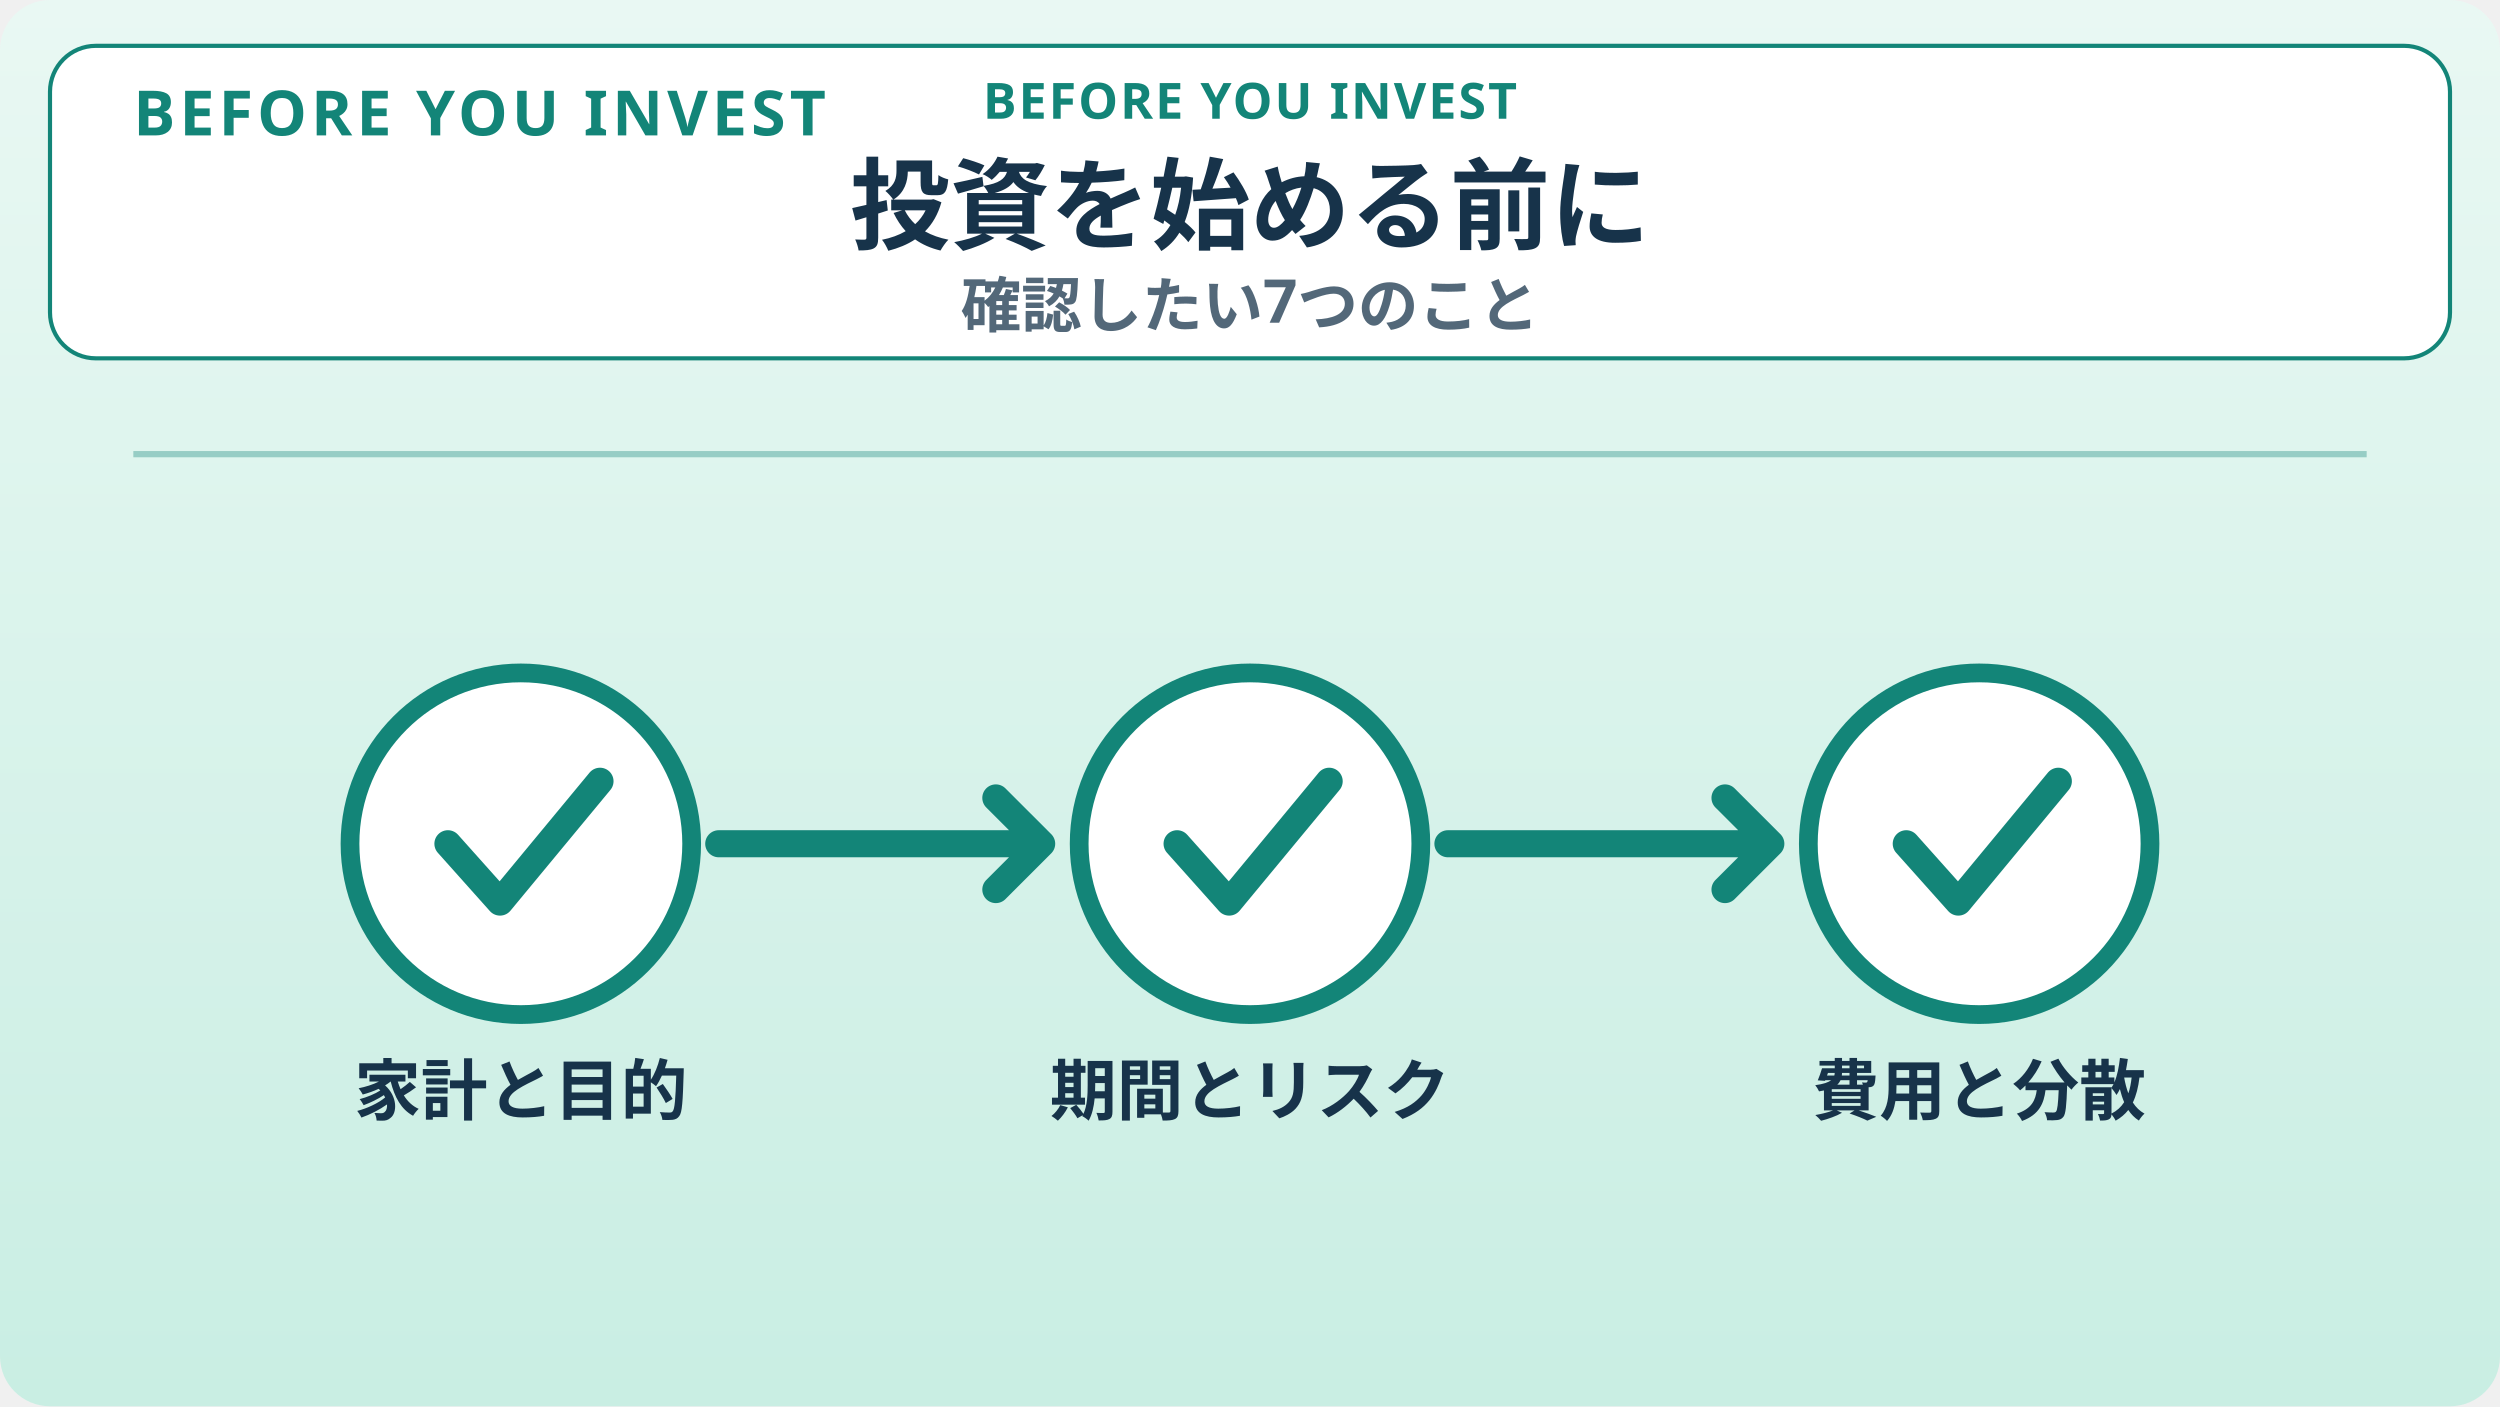
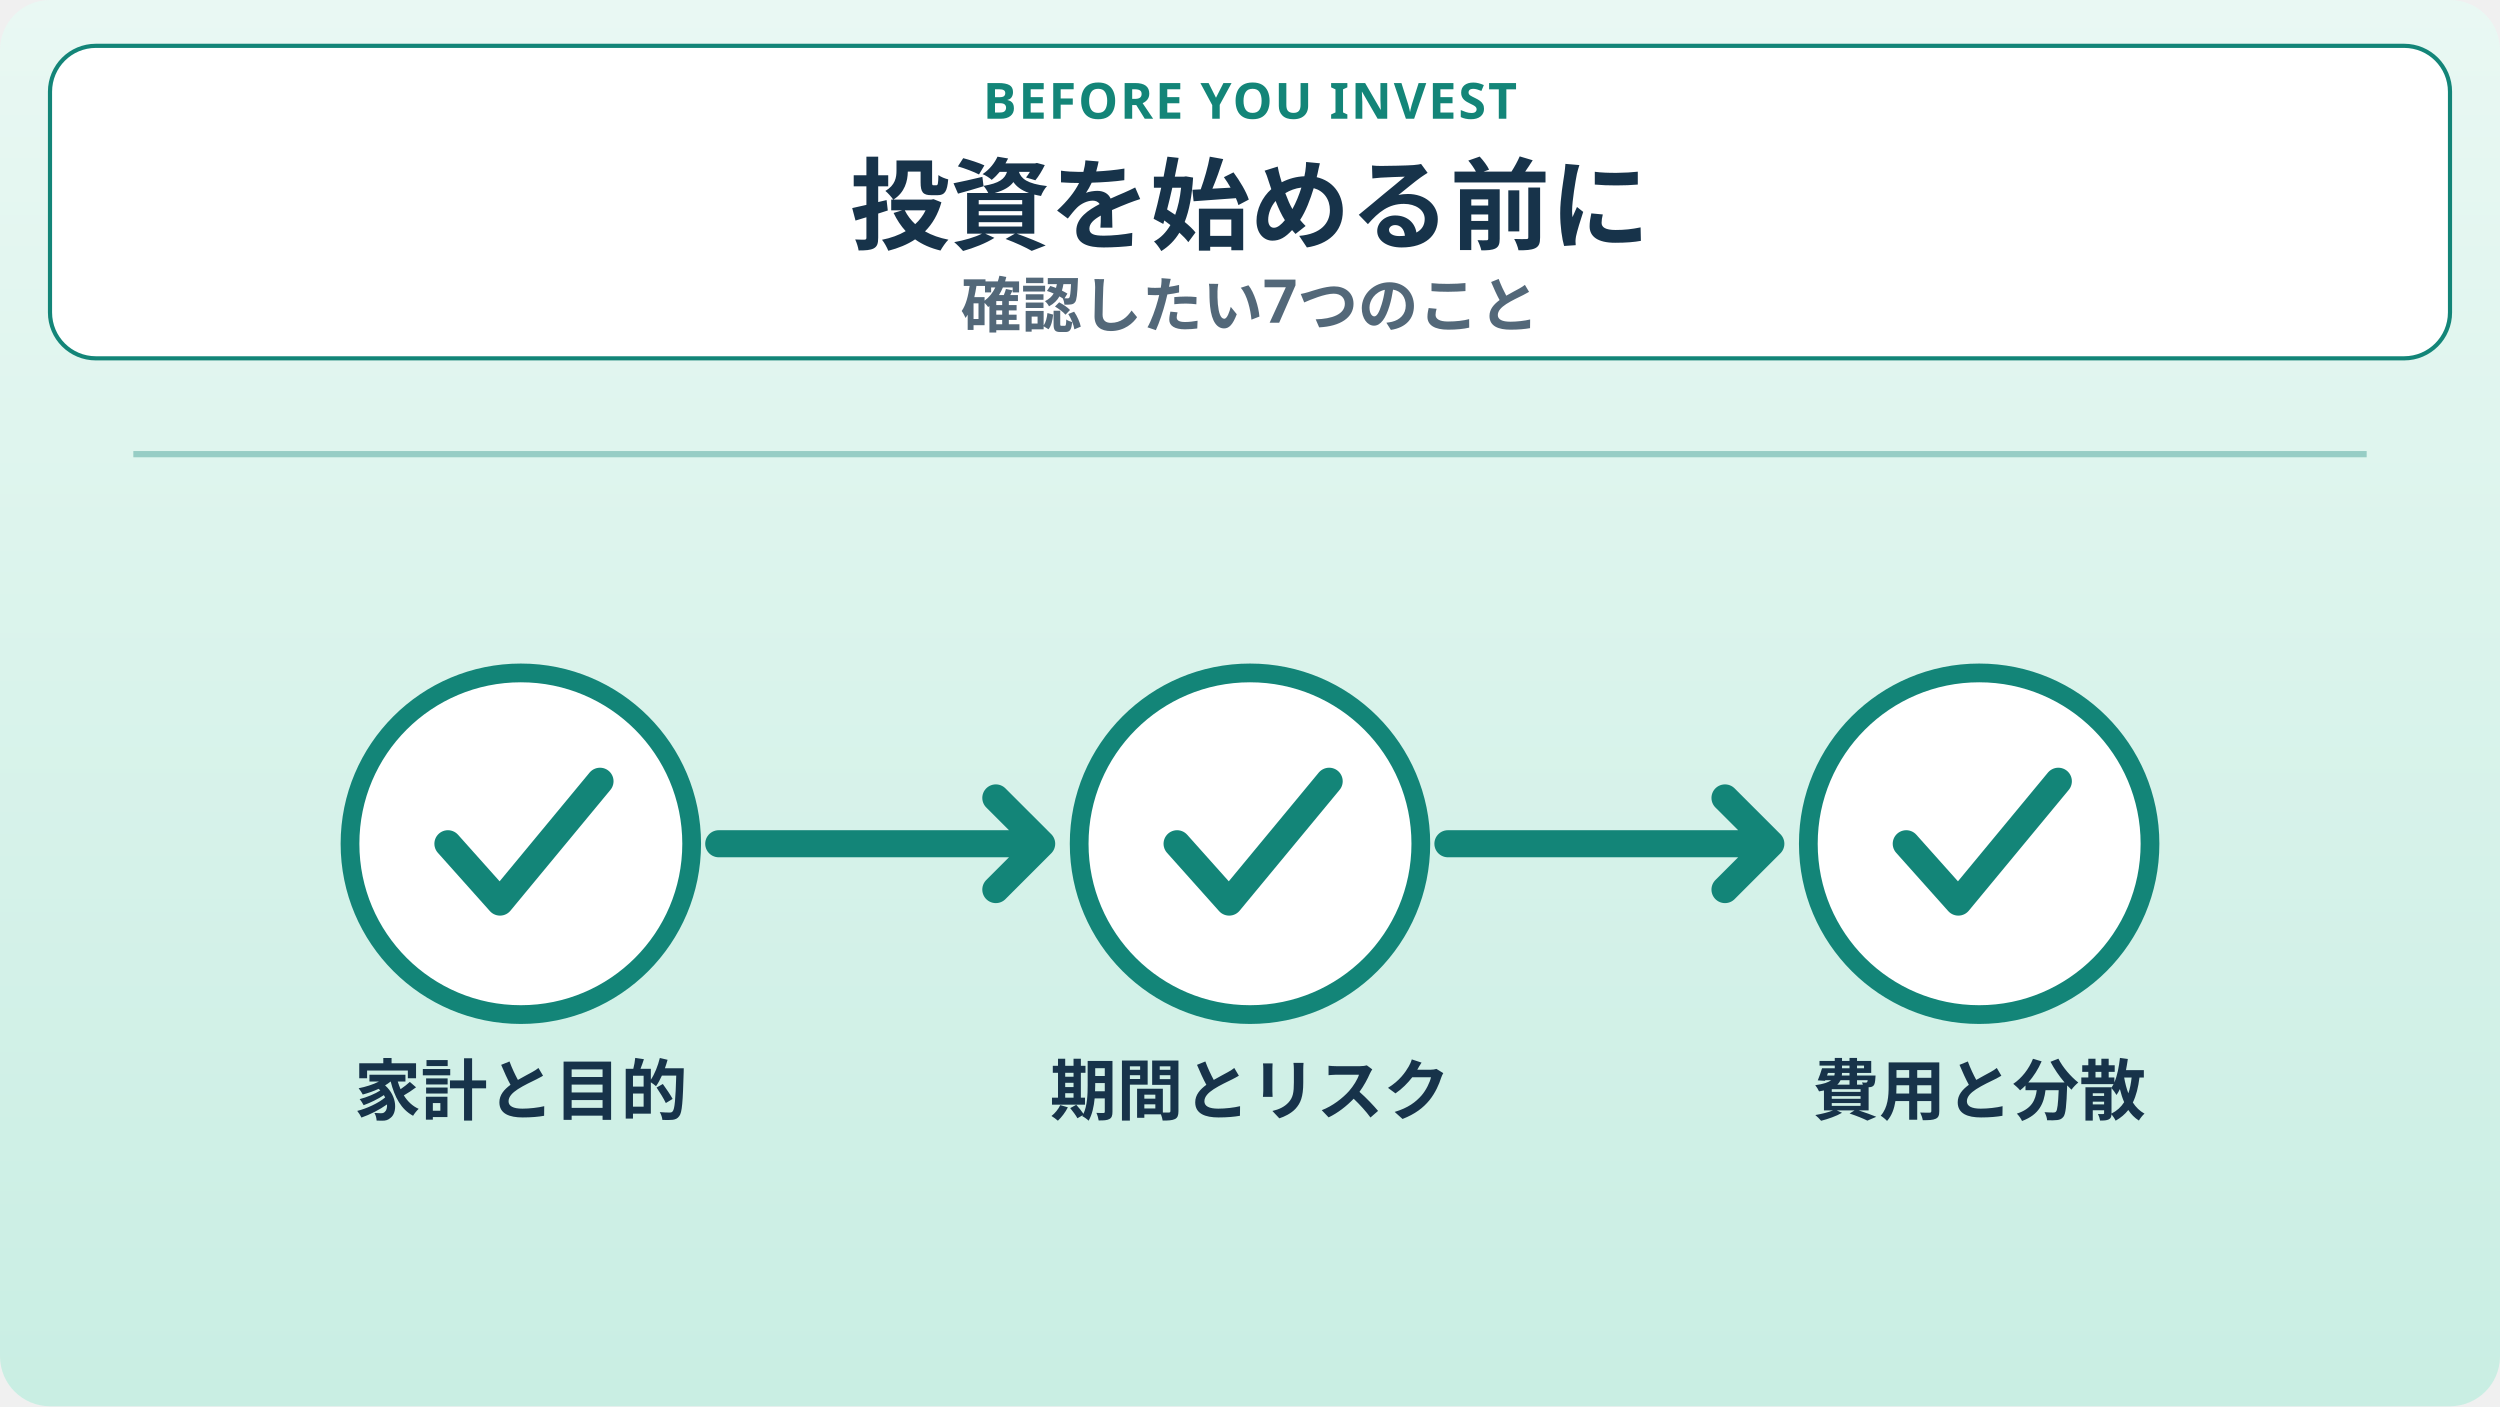
<svg xmlns="http://www.w3.org/2000/svg" width="1200" height="675" viewBox="0 0 1200 675" role="img" aria-label="投資を始める前に確認したい7つのこと">
  <defs>
    <linearGradient id="bg" x1="0" y1="0" x2="0" y2="1">
      <stop stop-color="#e9f8f3" />
      <stop offset="1" stop-color="#c9eee3" />
    </linearGradient>
  </defs>
  <rect width="1200" height="675" rx="24" fill="url(#bg)" />
  <rect x="24" y="22" width="1152" height="150" rx="22" fill="#fff" stroke="#138578" stroke-width="2" />
  <text x="600" y="57" text-anchor="middle" font-family="sans-serif" font-size="24" font-weight="800" letter-spacing="1" fill="#138578">BEFORE YOU INVEST</text>
  <text x="600" y="116" text-anchor="middle" font-family="sans-serif" font-size="48" font-weight="800" fill="#17334a">投資を始める前に</text>
  <text x="600" y="157" text-anchor="middle" font-family="sans-serif" font-size="29" font-weight="650" fill="#536879">確認したい7つのこと</text>
-   <text x="64" y="65" font-family="sans-serif" font-size="30" font-weight="700" letter-spacing="2" fill="#138578">BEFORE YOU INVEST</text>
  <path d="M64 218H1136" stroke="#138578" stroke-opacity=".35" stroke-width="3" />
  <g fill="#fff" stroke="#138578" stroke-width="9">
    <circle cx="250" cy="405" r="82" />
    <circle cx="600" cy="405" r="82" />
    <circle cx="950" cy="405" r="82" />
  </g>
  <g fill="none" stroke="#138578" stroke-width="13" stroke-linecap="round" stroke-linejoin="round">
    <path d="M215 405l25 28 48-58" />
    <path d="M565 405l25 28 48-58" />
    <path d="M915 405l25 28 48-58" />
    <path d="M345 405h155m-22-22 22 22-22 22M695 405h155m-22-22 22 22-22 22" />
  </g>
  <g font-family="sans-serif" font-size="32" font-weight="800" fill="#17334a" text-anchor="middle">
    <text x="250" y="535">家計と目的</text>
    <text x="600" y="535">期間とリスク</text>
    <text x="950" y="535">費用と分散</text>
  </g>
</svg>
